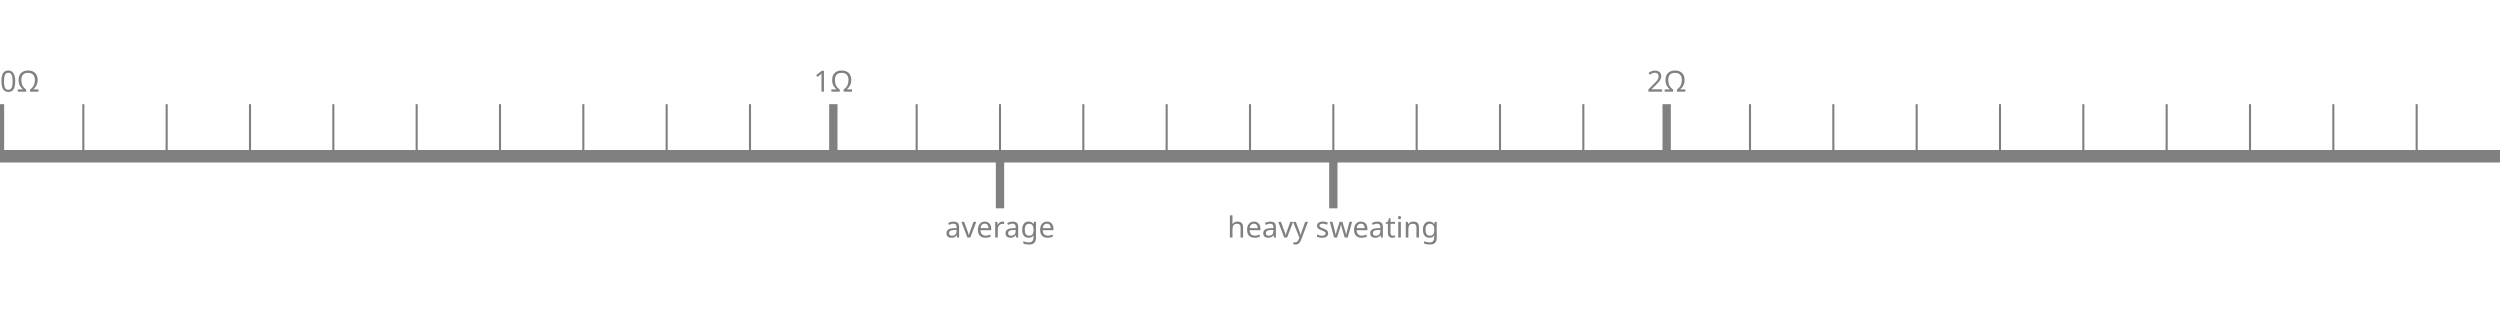
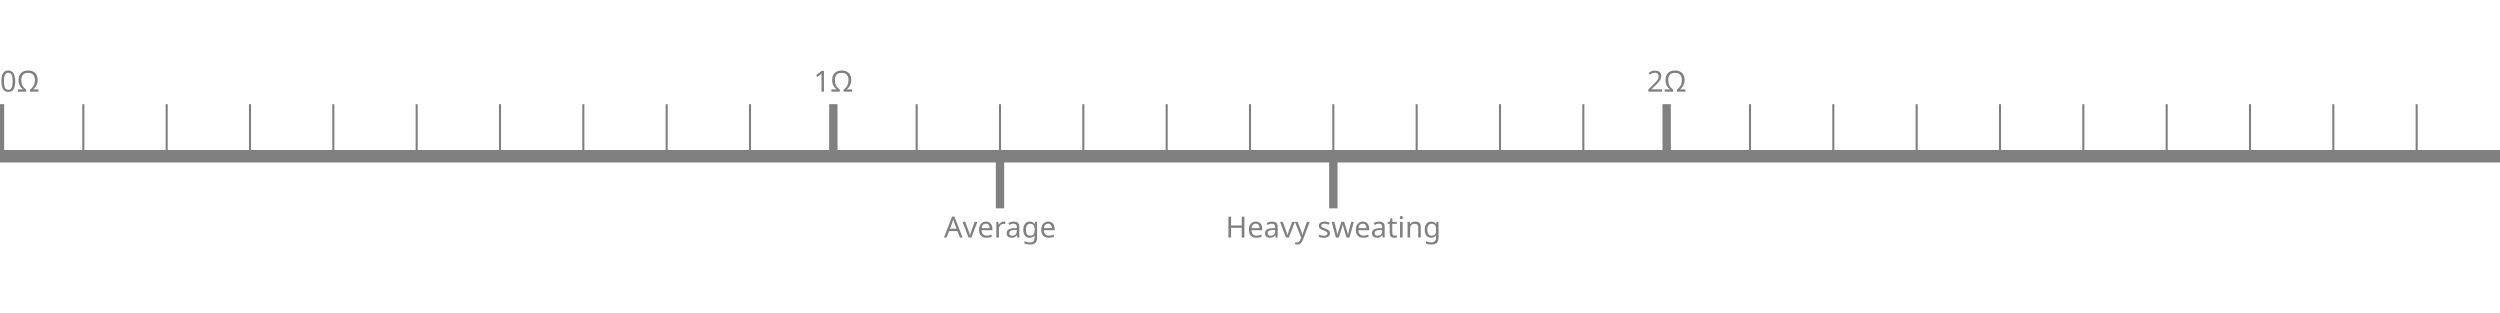
<svg xmlns="http://www.w3.org/2000/svg" width="600" height="75" id="svg2" version="1.1">
  <line stroke="grey" stroke-width="3" fill="None" x1="0" x2="600" y1="37.5" y2="37.5" />
  <line stroke="grey" stroke-width="2" fill="None" x1="240.0" x2="240.0" y1="37.5" y2="50.0" />
-   <text x="240.0" y="57.0" font-family="sans-serif" font-size="7" text-anchor="middle" fill="grey">average</text>
+   <text x="240.0" y="57.0" font-family="sans-serif" font-size="7" text-anchor="middle" fill="grey">Average</text>
  <line stroke="grey" stroke-width="2" fill="None" x1="320.0" x2="320.0" y1="37.5" y2="50.0" />
-   <text x="320.0" y="57.0" font-family="sans-serif" font-size="7" text-anchor="middle" fill="grey">heavy sweating</text>
+   <text x="320.0" y="57.0" font-family="sans-serif" font-size="7" text-anchor="middle" fill="grey">Heavy sweating</text>
  <text x="0.0" y="22.0" font-family="sans-serif" font-size="7" text-anchor="start" fill="grey">0Ω</text>
  <line stroke="grey" stroke-width="2" fill="None" x1="0.0" x2="0.0" y1="37.5" y2="25.0" />
  <line stroke="grey" stroke-width="0.5" fill="None" x1="20.0" x2="20.0" y1="37.5" y2="25.0" />
  <line stroke="grey" stroke-width="0.5" fill="None" x1="40.0" x2="40.0" y1="37.5" y2="25.0" />
  <line stroke="grey" stroke-width="0.5" fill="None" x1="60" x2="60" y1="37.5" y2="25.0" />
  <line stroke="grey" stroke-width="0.5" fill="None" x1="80.0" x2="80.0" y1="37.5" y2="25.0" />
  <line stroke="grey" stroke-width="0.5" fill="None" x1="100.0" x2="100.0" y1="37.5" y2="25.0" />
  <line stroke="grey" stroke-width="0.5" fill="None" x1="120.0" x2="120.0" y1="37.5" y2="25.0" />
  <line stroke="grey" stroke-width="0.5" fill="None" x1="140.0" x2="140.0" y1="37.5" y2="25.0" />
  <line stroke="grey" stroke-width="0.5" fill="None" x1="160" x2="160" y1="37.5" y2="25.0" />
  <line stroke="grey" stroke-width="0.5" fill="None" x1="180.0" x2="180.0" y1="37.5" y2="25.0" />
  <text x="200" y="22.0" font-family="sans-serif" font-size="7" text-anchor="middle" fill="grey">1Ω</text>
  <line stroke="grey" stroke-width="2" fill="None" x1="200" x2="200" y1="37.5" y2="25.0" />
  <line stroke="grey" stroke-width="0.5" fill="None" x1="220" x2="220" y1="37.5" y2="25.0" />
  <line stroke="grey" stroke-width="0.5" fill="None" x1="240.0" x2="240.0" y1="37.5" y2="25.0" />
  <line stroke="grey" stroke-width="0.5" fill="None" x1="260.0" x2="260.0" y1="37.5" y2="25.0" />
  <line stroke="grey" stroke-width="0.5" fill="None" x1="280" x2="280" y1="37.5" y2="25.0" />
  <line stroke="grey" stroke-width="0.5" fill="None" x1="300" x2="300" y1="37.5" y2="25.0" />
  <line stroke="grey" stroke-width="0.5" fill="None" x1="320" x2="320" y1="37.5" y2="25.0" />
  <line stroke="grey" stroke-width="0.5" fill="None" x1="340" x2="340" y1="37.5" y2="25.0" />
  <line stroke="grey" stroke-width="0.5" fill="None" x1="360" x2="360" y1="37.5" y2="25.0" />
  <line stroke="grey" stroke-width="0.5" fill="None" x1="380" x2="380" y1="37.5" y2="25.0" />
  <text x="400" y="22.0" font-family="sans-serif" font-size="7" text-anchor="middle" fill="grey">2Ω</text>
  <line stroke="grey" stroke-width="2" fill="None" x1="400" x2="400" y1="37.5" y2="25.0" />
  <line stroke="grey" stroke-width="0.5" fill="None" x1="420" x2="420" y1="37.5" y2="25.0" />
  <line stroke="grey" stroke-width="0.5" fill="None" x1="440" x2="440" y1="37.5" y2="25.0" />
  <line stroke="grey" stroke-width="0.5" fill="None" x1="460" x2="460" y1="37.5" y2="25.0" />
  <line stroke="grey" stroke-width="0.5" fill="None" x1="480" x2="480" y1="37.5" y2="25.0" />
  <line stroke="grey" stroke-width="0.5" fill="None" x1="500" x2="500" y1="37.5" y2="25.0" />
  <line stroke="grey" stroke-width="0.5" fill="None" x1="520" x2="520" y1="37.5" y2="25.0" />
  <line stroke="grey" stroke-width="0.5" fill="None" x1="540" x2="540" y1="37.5" y2="25.0" />
  <line stroke="grey" stroke-width="0.5" fill="None" x1="560" x2="560" y1="37.5" y2="25.0" />
  <line stroke="grey" stroke-width="0.5" fill="None" x1="580" x2="580" y1="37.5" y2="25.0" />
</svg>
